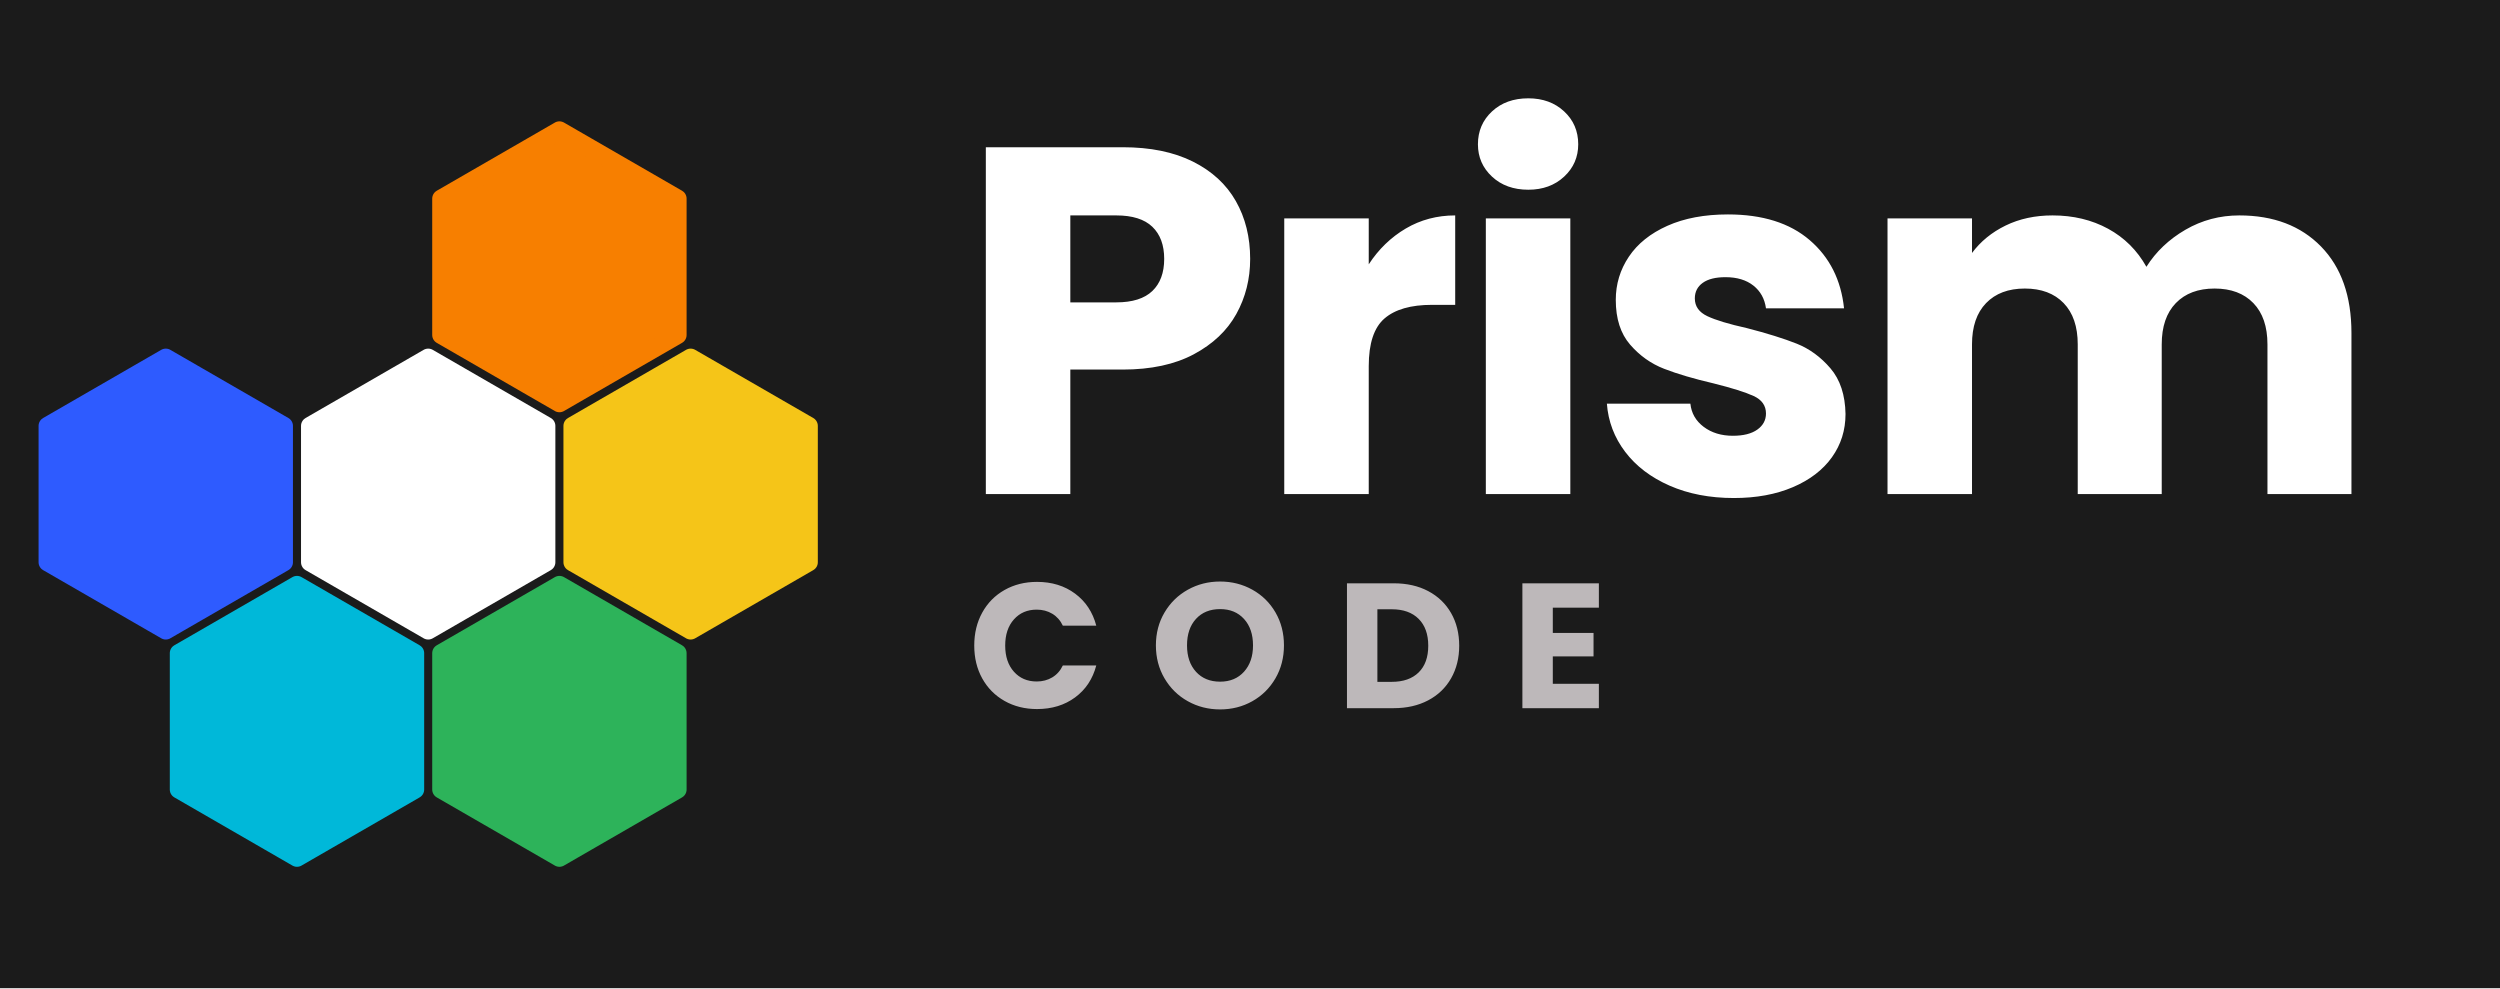
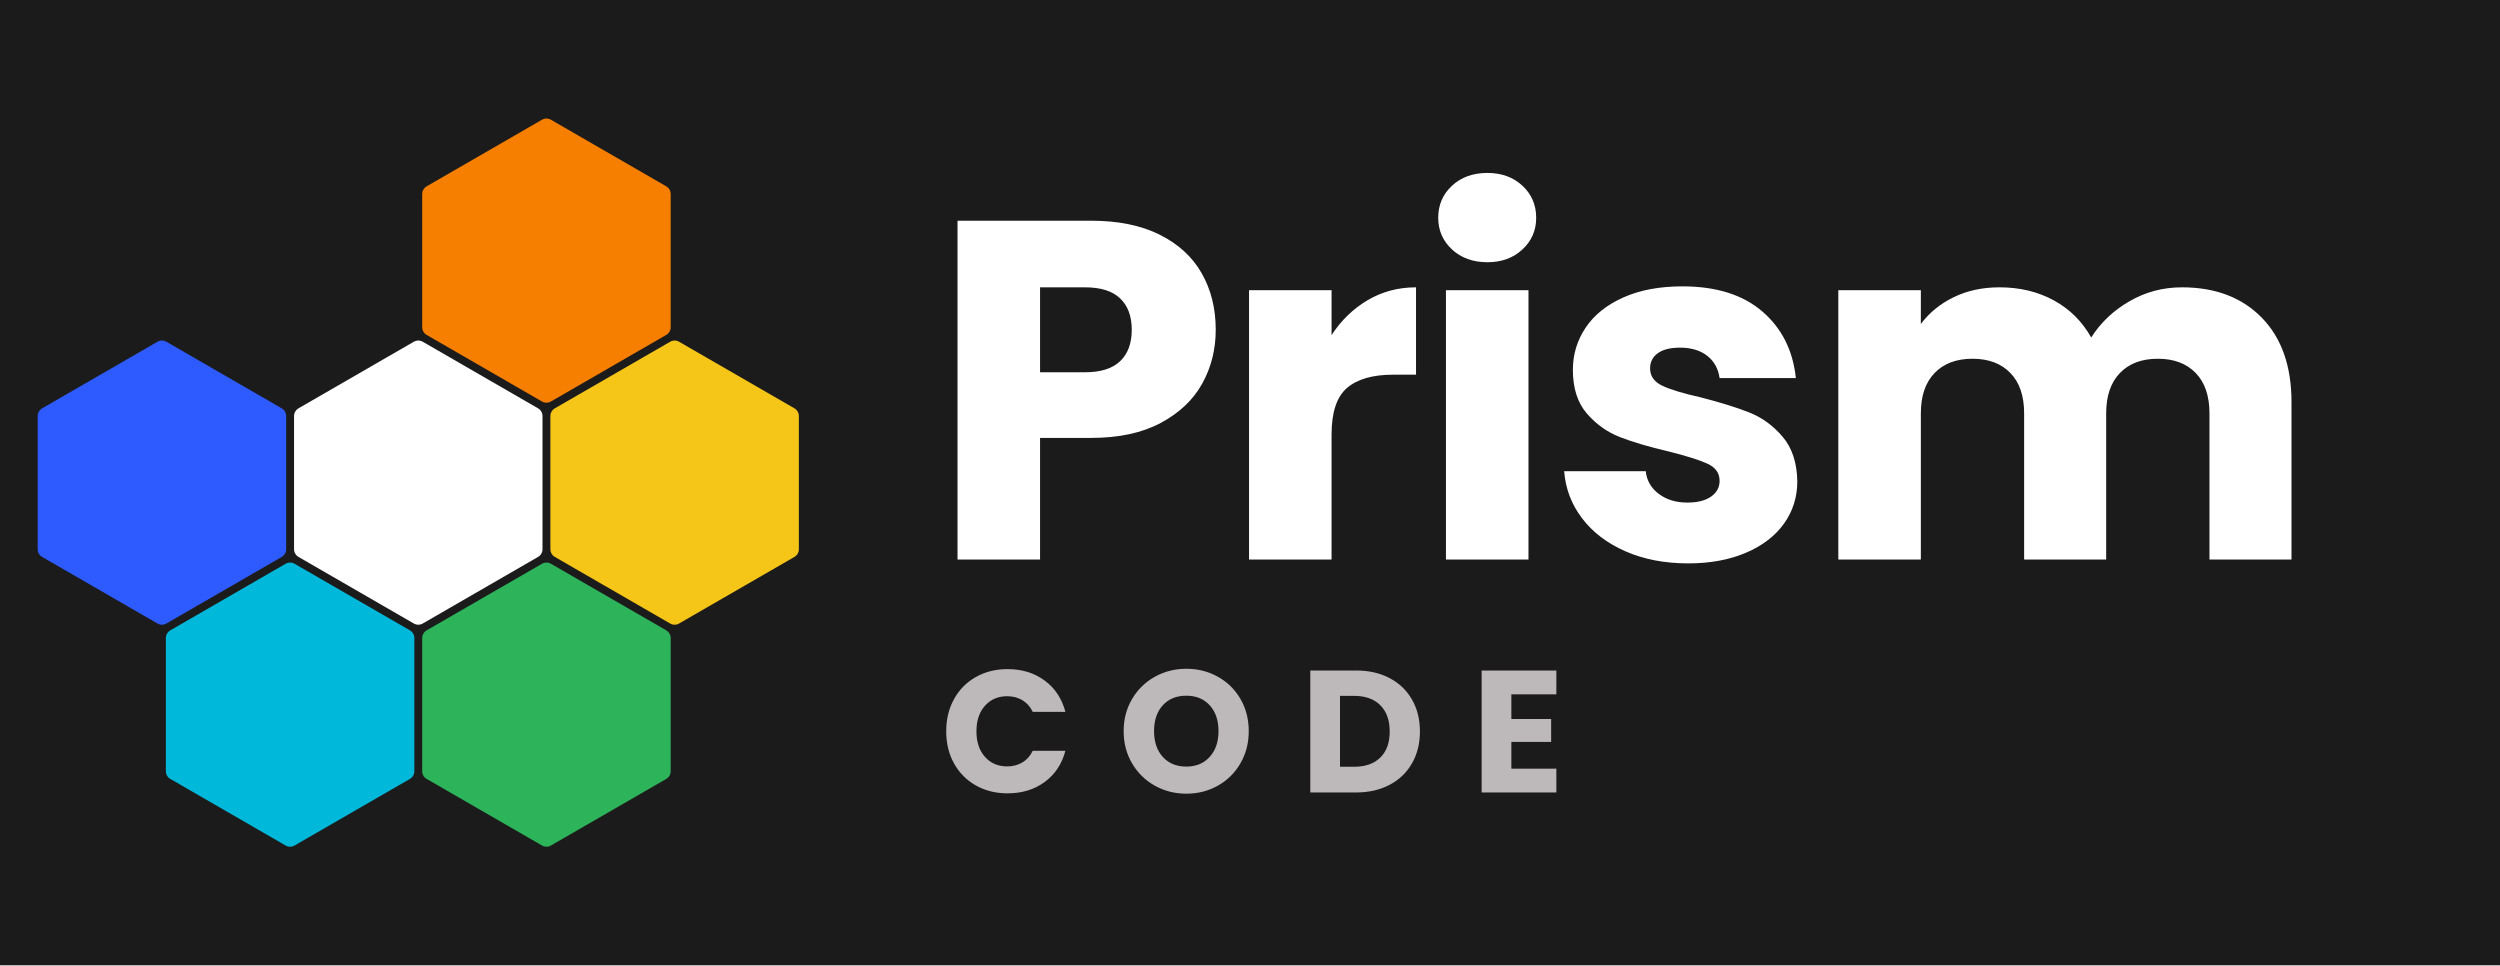
- <svg xmlns="http://www.w3.org/2000/svg" viewBox="0 0 759 300" width="759" height="300">
-   <rect width="759" height="300" fill="#1B1B1B" />
-   <g>
-     <polygon points="165.85,129.30 165.85,170.70 130.00,191.40 94.15,170.70 94.15,129.30 130.00,108.60" fill="#FFFFFF" stroke="#FFFFFF" stroke-width="5.52" stroke-linejoin="round" />
-     <polygon points="205.69,60.30 205.69,101.70 169.84,122.40 133.98,101.70 133.98,60.30 169.84,39.60" fill="#F77F00" stroke="#F77F00" stroke-width="5.52" stroke-linejoin="round" />
-     <polygon points="245.53,129.30 245.53,170.70 209.67,191.40 173.82,170.70 173.82,129.30 209.67,108.60" fill="#F5C518" stroke="#F5C518" stroke-width="5.52" stroke-linejoin="round" />
-     <polygon points="205.69,198.30 205.69,239.70 169.84,260.40 133.98,239.70 133.98,198.30 169.84,177.60" fill="#2DB35A" stroke="#2DB35A" stroke-width="5.52" stroke-linejoin="round" />
-     <polygon points="126.02,198.30 126.02,239.70 90.16,260.40 54.31,239.70 54.31,198.30 90.16,177.60" fill="#00B8D9" stroke="#00B8D9" stroke-width="5.52" stroke-linejoin="round" />
-     <polygon points="86.18,129.30 86.18,170.70 50.33,191.40 14.47,170.70 14.47,129.30 50.33,108.60" fill="#2E5BFF" stroke="#2E5BFF" stroke-width="5.52" stroke-linejoin="round" />
-   </g>
-   <g transform="translate(290,150)">
+ <svg xmlns="http://www.w3.org/2000/svg" viewBox="0 0 777 300" width="777" height="300">
+   <rect width="777" height="300" fill="#1B1B1B" />
+   <polygon points="165.85,129.30 165.85,170.70 130.00,191.40 94.15,170.70 94.15,129.30 130.00,108.60" fill="#FFFFFF" stroke="#FFFFFF" stroke-width="5.52" stroke-linejoin="round" />
+   <polygon points="205.69,60.30 205.69,101.70 169.84,122.40 133.98,101.70 133.98,60.30 169.84,39.60" fill="#F77F00" stroke="#F77F00" stroke-width="5.52" stroke-linejoin="round" />
+   <polygon points="245.53,129.30 245.53,170.70 209.67,191.40 173.82,170.70 173.82,129.30 209.67,108.60" fill="#F5C518" stroke="#F5C518" stroke-width="5.52" stroke-linejoin="round" />
+   <polygon points="205.69,198.30 205.69,239.70 169.84,260.40 133.98,239.70 133.98,198.30 169.84,177.60" fill="#2DB35A" stroke="#2DB35A" stroke-width="5.52" stroke-linejoin="round" />
+   <polygon points="126.02,198.30 126.02,239.70 90.16,260.40 54.31,239.70 54.31,198.30 90.16,177.60" fill="#00B8D9" stroke="#00B8D9" stroke-width="5.52" stroke-linejoin="round" />
+   <polygon points="86.18,129.30 86.18,170.70 50.33,191.40 14.47,170.70 14.47,129.30 50.33,108.60" fill="#2E5BFF" stroke="#2E5BFF" stroke-width="5.52" stroke-linejoin="round" />
+   <g transform="translate(288.3,173.9)">
    <path d="M50.85 -37.8H34.95V0.0H9.3V-105.3H50.85Q63.45 -105.3 72.15 -100.95Q80.85 -96.6 85.2 -88.95Q89.55 -81.3 89.55 -71.4Q89.55 -62.25 85.35 -54.675Q81.15 -47.1 72.45 -42.45Q63.75 -37.8 50.85 -37.8ZM63.45 -71.4Q63.45 -77.7 59.85 -81.15Q56.25 -84.6 48.9 -84.6H34.95V-58.2H48.9Q56.25 -58.2 59.85 -61.65Q63.45 -65.1 63.45 -71.4Z M151.8 -84.6V-57.45H144.75Q135.15 -57.45 130.35 -53.325Q125.55 -49.2 125.55 -38.85V0.0H99.9V-83.7H125.55V-69.75Q130.05 -76.65 136.8 -80.625Q143.55 -84.6 151.8 -84.6Z M158.7 -106.2Q158.7 -112.2 162.975 -116.175Q167.25 -120.15 174.0 -120.15Q180.6 -120.15 184.875 -116.175Q189.15 -112.2 189.15 -106.2Q189.15 -100.35 184.875 -96.375Q180.6 -92.4 174.0 -92.4Q167.25 -92.4 162.975 -96.375Q158.7 -100.35 158.7 -106.2ZM186.75 -83.7V0.0H161.1V-83.7Z M197.85 -27.45H223.2Q223.65 -23.1 227.25 -20.4Q230.85 -17.7 236.1 -17.7Q240.9 -17.7 243.525 -19.575Q246.15 -21.45 246.15 -24.45Q246.15 -28.05 242.4 -29.775Q238.65 -31.5 230.25 -33.6Q221.25 -35.7 215.25 -38.025Q209.25 -40.35 204.9 -45.375Q200.55 -50.4 200.55 -58.95Q200.55 -66.15 204.525 -72.075Q208.5 -78.0 216.225 -81.45Q223.95 -84.9 234.6 -84.9Q250.35 -84.9 259.425 -77.1Q268.5 -69.3 269.85 -56.4H246.15Q245.55 -60.75 242.325 -63.3Q239.1 -65.85 233.85 -65.85Q229.35 -65.85 226.95 -64.125Q224.55 -62.4 224.55 -59.4Q224.55 -55.8 228.375 -54.0Q232.2 -52.2 240.3 -50.4Q249.6 -48.0 255.45 -45.675Q261.3 -43.35 265.725 -38.175Q270.15 -33.0 270.3 -24.3Q270.3 -16.95 266.175 -11.175Q262.05 -5.4 254.325 -2.1Q246.6 1.2 236.4 1.2Q225.45 1.2 216.9 -2.55Q208.35 -6.3 203.4 -12.825Q198.45 -19.35 197.85 -27.45Z M423.9 -48.9V0.0H398.4V-45.45Q398.4 -53.55 394.125 -57.975Q389.85 -62.4 382.35 -62.4Q374.85 -62.4 370.575 -57.975Q366.3 -53.55 366.3 -45.45V0.0H340.8V-45.45Q340.8 -53.55 336.525 -57.975Q332.25 -62.4 324.75 -62.4Q317.25 -62.4 312.975 -57.975Q308.7 -53.55 308.7 -45.45V0.0H283.05V-83.7H308.7V-73.2Q312.6 -78.45 318.9 -81.525Q325.2 -84.6 333.15 -84.6Q342.6 -84.6 350.025 -80.55Q357.45 -76.5 361.65 -69.0Q366.0 -75.9 373.5 -80.25Q381.0 -84.6 389.85 -84.6Q405.45 -84.6 414.675 -75.15Q423.9 -65.7 423.9 -48.9Z" fill="#FFFFFF" />
  </g>
-   <g transform="translate(294,215)">
+   <g transform="translate(292.3,246.3)">
    <path d="M20.844 -38.34Q27.594 -38.34 32.4 -34.776Q37.206 -31.212 38.826 -25.056H28.674Q27.54 -27.432 25.461 -28.674Q23.382 -29.916 20.736 -29.916Q16.47 -29.916 13.824 -26.946Q11.178 -23.976 11.178 -19.008Q11.178 -14.04 13.824 -11.07Q16.47 -8.1 20.736 -8.1Q23.382 -8.1 25.461 -9.342Q27.54 -10.584 28.674 -12.96H38.826Q37.206 -6.804 32.4 -3.267Q27.594 0.27 20.844 0.27Q15.336 0.27 10.989 -2.187Q6.642 -4.644 4.212 -9.018Q1.782 -13.392 1.782 -19.008Q1.782 -24.624 4.212 -29.025Q6.642 -33.426 10.989 -35.883Q15.336 -38.34 20.844 -38.34Z M56.93 -19.062Q56.93 -24.624 59.549 -29.052Q62.168 -33.48 66.623 -35.964Q71.078 -38.448 76.424 -38.448Q81.77 -38.448 86.225 -35.964Q90.68 -33.48 93.245 -29.052Q95.81 -24.624 95.81 -19.062Q95.81 -13.5 93.218 -9.045Q90.626 -4.59 86.198 -2.106Q81.77 0.378 76.424 0.378Q71.078 0.378 66.623 -2.106Q62.168 -4.59 59.549 -9.045Q56.93 -13.5 56.93 -19.062ZM86.414 -19.062Q86.414 -24.084 83.687 -27.081Q80.96 -30.078 76.424 -30.078Q71.834 -30.078 69.107 -27.108Q66.38 -24.138 66.38 -19.062Q66.38 -14.04 69.107 -11.043Q71.834 -8.046 76.424 -8.046Q80.96 -8.046 83.687 -11.07Q86.414 -14.094 86.414 -19.062Z M149.014 -18.954Q149.014 -13.392 146.557 -9.072Q144.1 -4.752 139.591 -2.376Q135.082 0.0 129.142 0.0H114.94V-37.908H129.142Q135.136 -37.908 139.618 -35.532Q144.1 -33.156 146.557 -28.863Q149.014 -24.57 149.014 -18.954ZM139.618 -18.954Q139.618 -24.192 136.702 -27.108Q133.786 -30.024 128.548 -30.024H124.174V-7.992H128.548Q133.786 -7.992 136.702 -10.854Q139.618 -13.716 139.618 -18.954Z M177.432 -30.51V-22.842H189.798V-15.714H177.432V-7.398H191.418V0.0H168.198V-37.908H191.418V-30.51Z" fill="#BDB8BA" />
  </g>
</svg>
